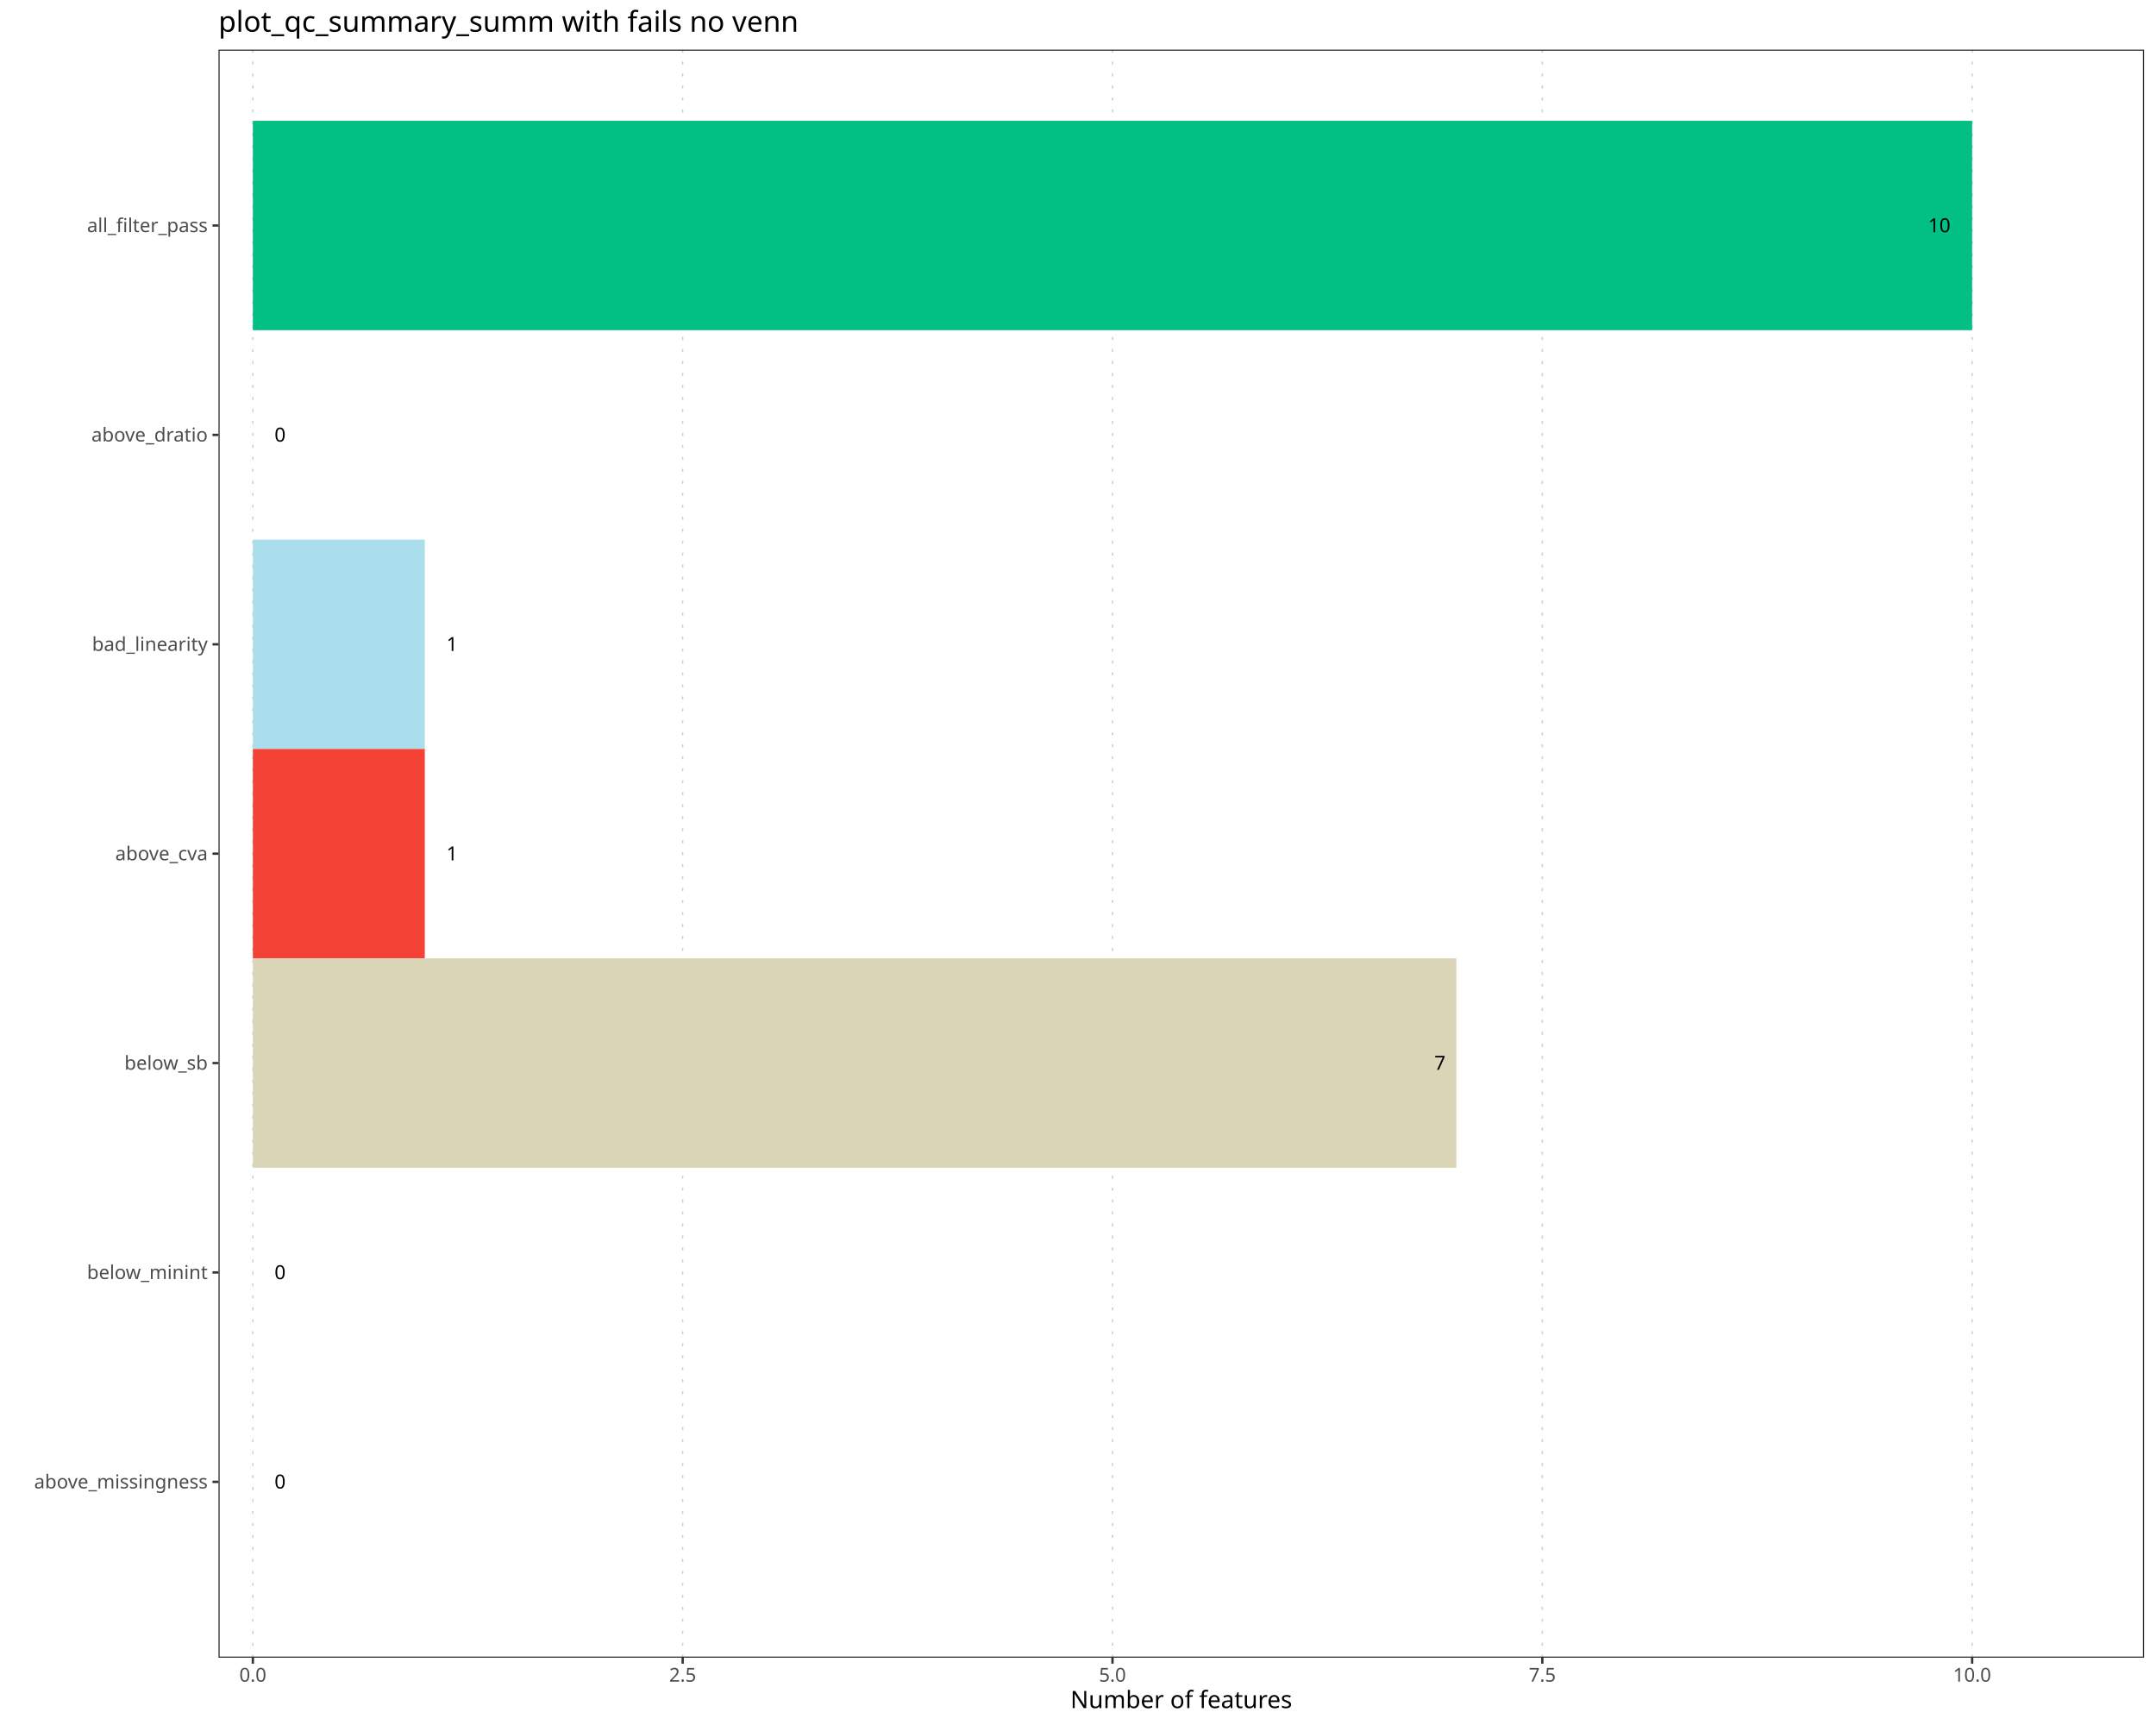
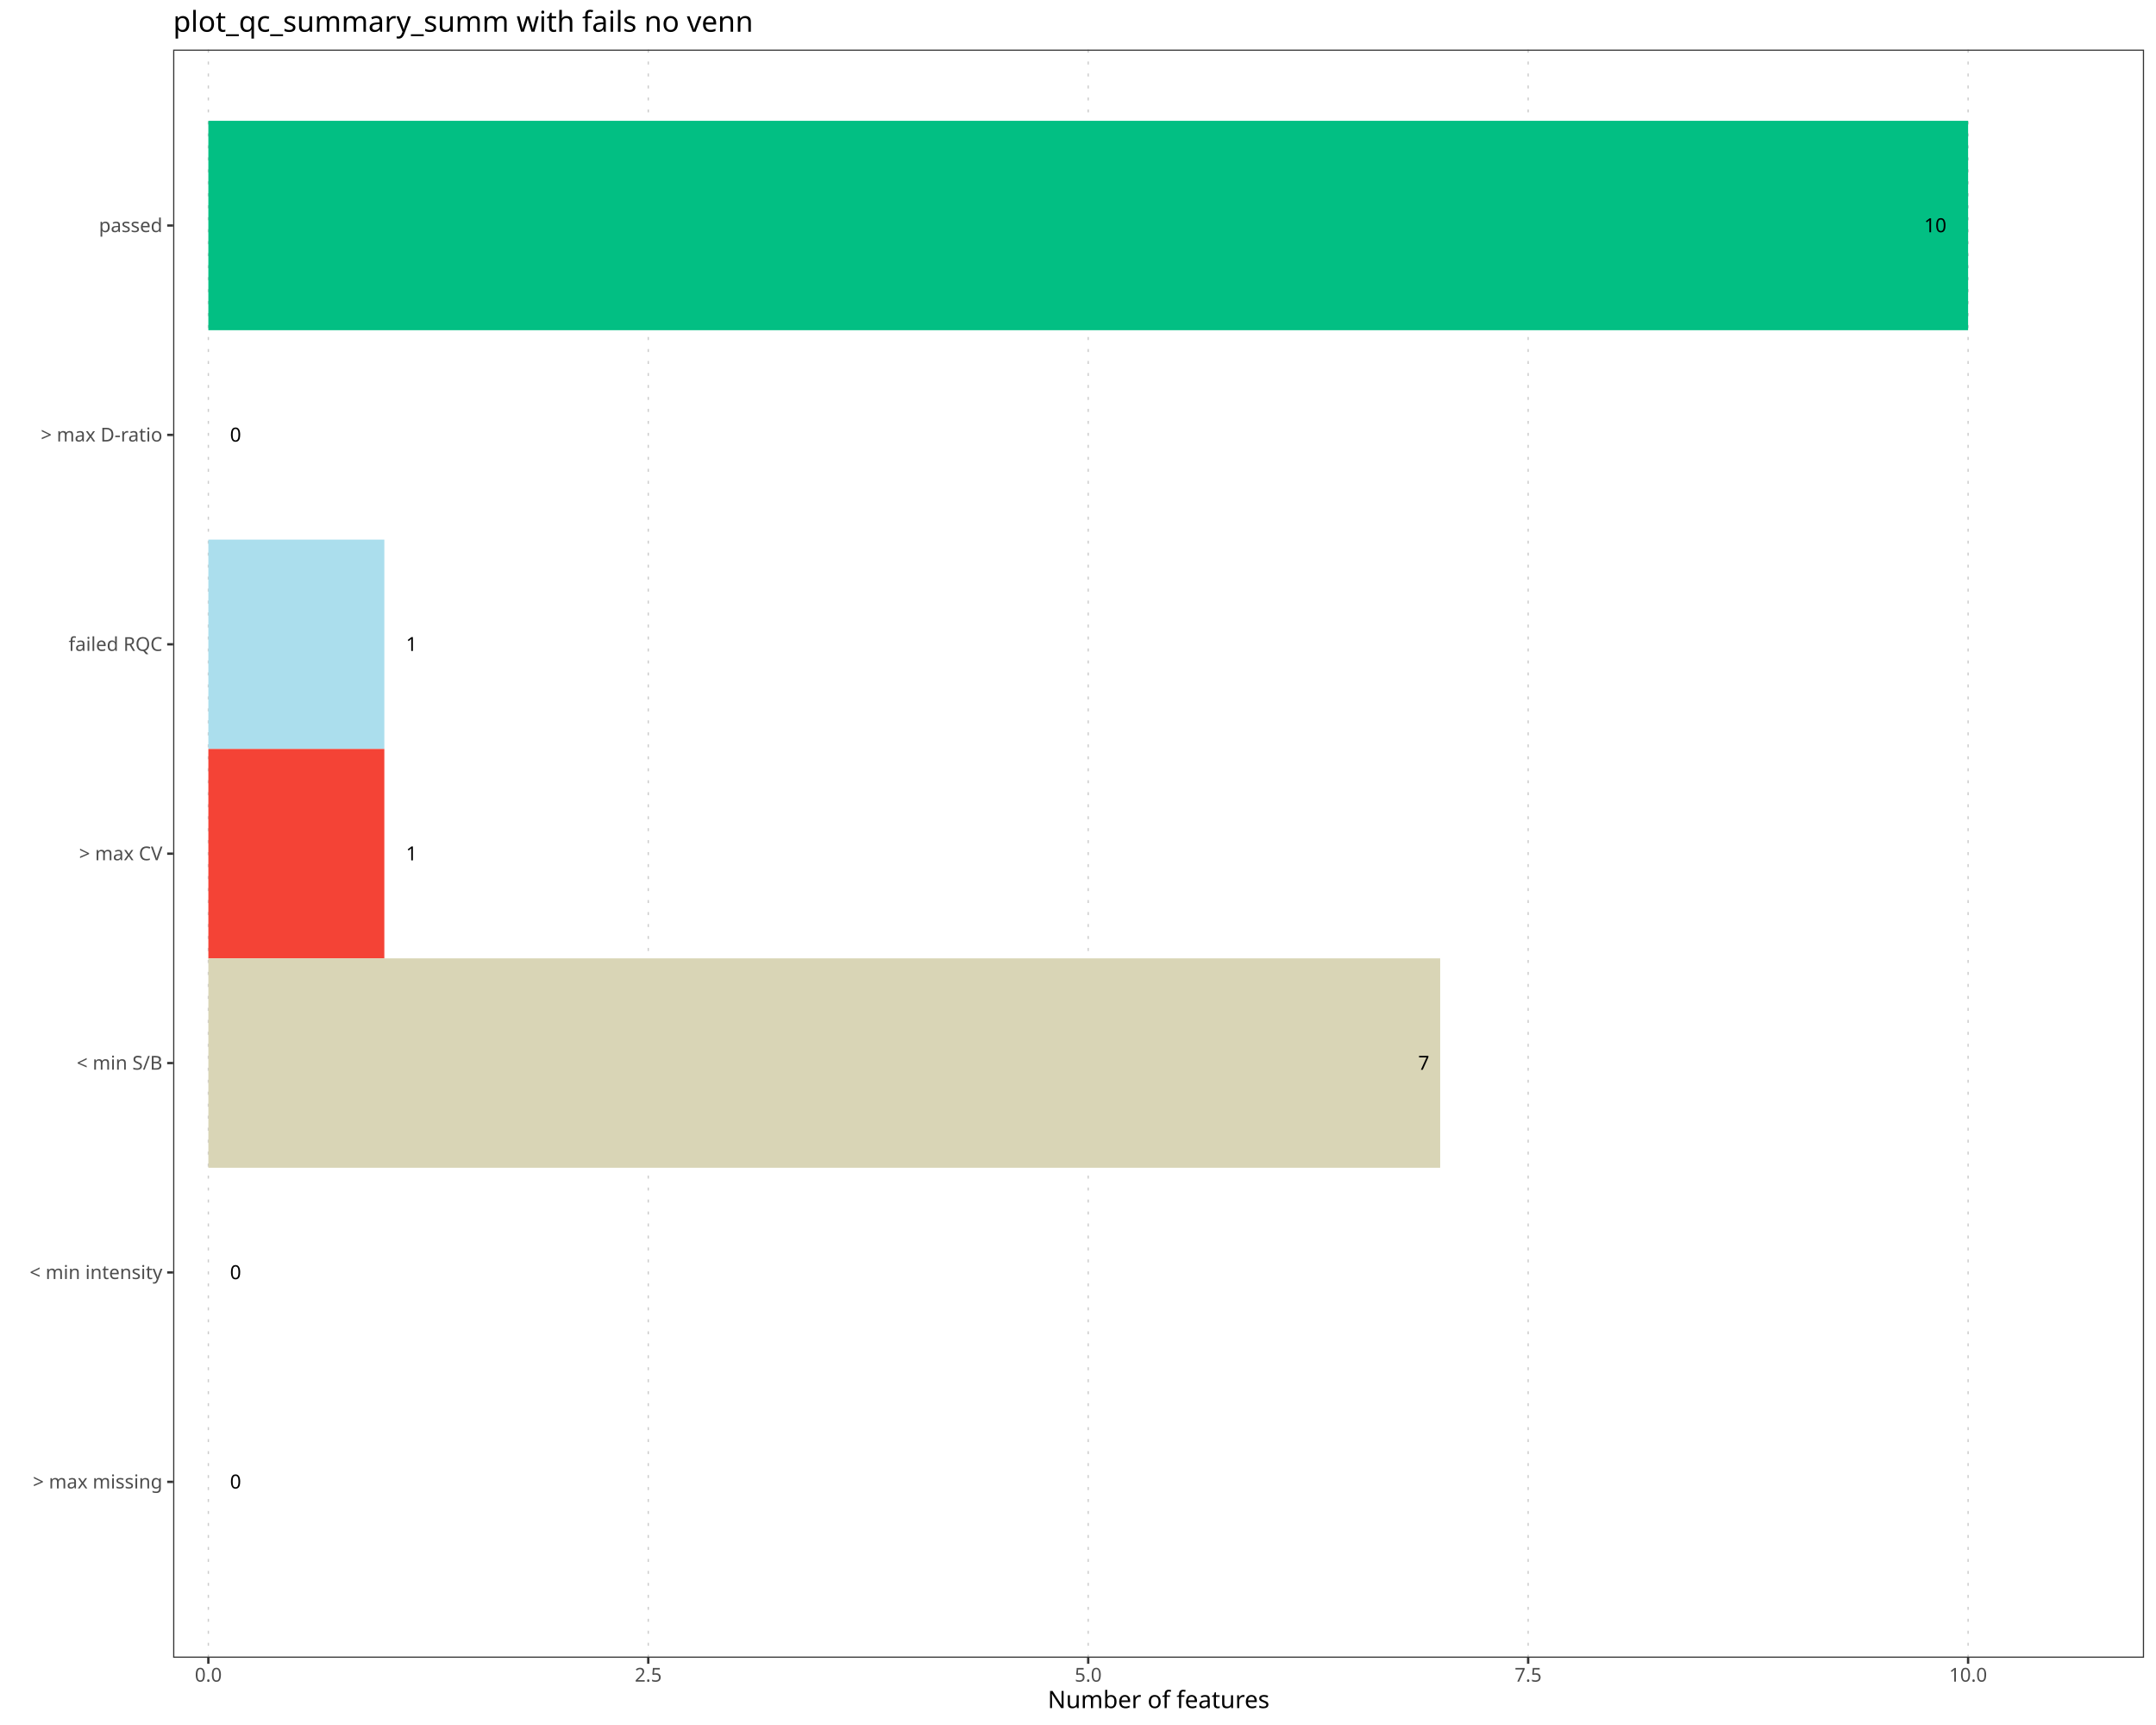
<svg xmlns="http://www.w3.org/2000/svg" class="svglite" data-engine-version="2.0" width="720.00pt" height="576.00pt" viewBox="0 0 720.00 576.00">
  <defs>
    <style type="text/css">
    .svglite line, .svglite polyline, .svglite polygon, .svglite path, .svglite rect, .svglite circle {
      fill: none;
      stroke: #000000;
      stroke-linecap: round;
      stroke-linejoin: round;
      stroke-miterlimit: 10.00;
    }
  </style>
  </defs>
  <rect width="100%" height="100%" style="stroke: none; fill: #FFFFFF;" />
  <defs>
    <clipPath id="cpMC4wMHw3MjAuMDB8MC4wMHw1NzYuMDA=">
      <rect x="0.00" y="0.00" width="720.00" height="576.00" />
    </clipPath>
  </defs>
  <g clip-path="url(#cpMC4wMHw3MjAuMDB8MC4wMHw1NzYuMDA=)">
    <rect x="0.00" y="0.00" width="720.00" height="576.00" style="stroke-width: 0.78; stroke: #FFFFFF; fill: #FFFFFF;" />
  </g>
  <defs>
-     <clipPath id="cpNzIuOTZ8NzE2LjAxfDE2LjU3fDU1My41NA==">
-       <rect x="72.96" y="16.57" width="643.06" height="536.97" />
+     <clipPath id="cpNTcuODJ8NzE2LjAxfDE2LjU3fDU1My41NA==">
+       <rect x="57.82" y="16.57" width="658.19" height="536.97" />
    </clipPath>
  </defs>
-   <g clip-path="url(#cpNzIuOTZ8NzE2LjAxfDE2LjU3fDU1My41NA==)">
-     <rect x="72.96" y="16.57" width="643.06" height="536.97" style="stroke-width: 0.78; stroke: none; fill: #FFFFFF;" />
-     <polyline points="84.44,553.54 84.44,16.57 " style="stroke-width: 0.43; stroke: #CCCCCC; stroke-dasharray: 1.00,3.00; stroke-linecap: butt;" />
-     <polyline points="227.98,553.54 227.98,16.57 " style="stroke-width: 0.43; stroke: #CCCCCC; stroke-dasharray: 1.00,3.00; stroke-linecap: butt;" />
-     <polyline points="371.52,553.54 371.52,16.57 " style="stroke-width: 0.43; stroke: #CCCCCC; stroke-dasharray: 1.00,3.00; stroke-linecap: butt;" />
-     <polyline points="515.06,553.54 515.06,16.57 " style="stroke-width: 0.43; stroke: #CCCCCC; stroke-dasharray: 1.00,3.00; stroke-linecap: butt;" />
-     <polyline points="658.60,553.54 658.60,16.57 " style="stroke-width: 0.43; stroke: #CCCCCC; stroke-dasharray: 1.00,3.00; stroke-linecap: butt;" />
-     <rect x="84.44" y="40.34" width="574.16" height="69.92" style="stroke-width: 0.78; stroke: none; stroke-linecap: butt; stroke-linejoin: miter; fill: #02BF83;" />
-     <rect x="84.44" y="110.26" width="0.00" height="69.92" style="stroke-width: 0.78; stroke: none; stroke-linecap: butt; stroke-linejoin: miter; fill: #B5A2F5;" />
-     <rect x="84.44" y="180.18" width="57.42" height="69.92" style="stroke-width: 0.78; stroke: none; stroke-linecap: butt; stroke-linejoin: miter; fill: #ABDEED;" />
-     <rect x="84.44" y="250.09" width="57.42" height="69.92" style="stroke-width: 0.78; stroke: none; stroke-linecap: butt; stroke-linejoin: miter; fill: #F44336;" />
-     <rect x="84.44" y="320.01" width="401.91" height="69.92" style="stroke-width: 0.78; stroke: none; stroke-linecap: butt; stroke-linejoin: miter; fill: #D9D5B6;" />
-     <rect x="84.44" y="389.93" width="0.00" height="69.92" style="stroke-width: 0.78; stroke: none; stroke-linecap: butt; stroke-linejoin: miter; fill: #ADA3A3;" />
-     <rect x="84.44" y="459.85" width="0.00" height="69.92" style="stroke-width: 0.78; stroke: none; stroke-linecap: butt; stroke-linejoin: miter; fill: #FFFF00;" />
-     <text x="651.36" y="77.54" text-anchor="end" style="font-size: 6.50px; font-family: sans;" textLength="7.23px" lengthAdjust="spacingAndGlyphs">10</text>
-     <text x="91.67" y="147.46" style="font-size: 6.50px; font-family: sans;" textLength="3.62px" lengthAdjust="spacingAndGlyphs">0</text>
-     <text x="149.09" y="217.37" style="font-size: 6.50px; font-family: sans;" textLength="3.62px" lengthAdjust="spacingAndGlyphs">1</text>
-     <text x="149.09" y="287.29" style="font-size: 6.50px; font-family: sans;" textLength="3.62px" lengthAdjust="spacingAndGlyphs">1</text>
-     <text x="482.73" y="357.21" text-anchor="end" style="font-size: 6.50px; font-family: sans;" textLength="3.62px" lengthAdjust="spacingAndGlyphs">7</text>
-     <text x="91.67" y="427.13" style="font-size: 6.50px; font-family: sans;" textLength="3.62px" lengthAdjust="spacingAndGlyphs">0</text>
-     <text x="91.67" y="497.04" style="font-size: 6.50px; font-family: sans;" textLength="3.62px" lengthAdjust="spacingAndGlyphs">0</text>
-     <rect x="72.96" y="16.57" width="643.06" height="536.97" style="stroke-width: 0.78; stroke: #333333;" />
+   <g clip-path="url(#cpNTcuODJ8NzE2LjAxfDE2LjU3fDU1My41NA==)">
+     <rect x="57.82" y="16.57" width="658.19" height="536.97" style="stroke-width: 0.78; stroke: none; fill: #FFFFFF;" />
+     <polyline points="69.58,553.54 69.58,16.57 " style="stroke-width: 0.43; stroke: #CCCCCC; stroke-dasharray: 1.00,3.00; stroke-linecap: butt;" />
+     <polyline points="216.49,553.54 216.49,16.57 " style="stroke-width: 0.43; stroke: #CCCCCC; stroke-dasharray: 1.00,3.00; stroke-linecap: butt;" />
+     <polyline points="363.41,553.54 363.41,16.57 " style="stroke-width: 0.43; stroke: #CCCCCC; stroke-dasharray: 1.00,3.00; stroke-linecap: butt;" />
+     <polyline points="510.33,553.54 510.33,16.57 " style="stroke-width: 0.43; stroke: #CCCCCC; stroke-dasharray: 1.00,3.00; stroke-linecap: butt;" />
+     <polyline points="657.25,553.54 657.25,16.57 " style="stroke-width: 0.43; stroke: #CCCCCC; stroke-dasharray: 1.00,3.00; stroke-linecap: butt;" />
+     <rect x="69.58" y="40.34" width="587.67" height="69.92" style="stroke-width: 0.78; stroke: none; stroke-linecap: butt; stroke-linejoin: miter; fill: #02BF83;" />
+     <rect x="69.58" y="110.26" width="0.00" height="69.92" style="stroke-width: 0.78; stroke: none; stroke-linecap: butt; stroke-linejoin: miter; fill: #B5A2F5;" />
+     <rect x="69.58" y="180.18" width="58.77" height="69.92" style="stroke-width: 0.78; stroke: none; stroke-linecap: butt; stroke-linejoin: miter; fill: #ABDEED;" />
+     <rect x="69.58" y="250.09" width="58.77" height="69.92" style="stroke-width: 0.78; stroke: none; stroke-linecap: butt; stroke-linejoin: miter; fill: #F44336;" />
+     <rect x="69.58" y="320.01" width="411.37" height="69.92" style="stroke-width: 0.78; stroke: none; stroke-linecap: butt; stroke-linejoin: miter; fill: #D9D5B6;" />
+     <rect x="69.58" y="389.93" width="0.00" height="69.92" style="stroke-width: 0.78; stroke: none; stroke-linecap: butt; stroke-linejoin: miter; fill: #ADA3A3;" />
+     <rect x="69.58" y="459.85" width="0.00" height="69.92" style="stroke-width: 0.78; stroke: none; stroke-linecap: butt; stroke-linejoin: miter; fill: #FFFF00;" />
+     <text x="650.01" y="77.54" text-anchor="end" style="font-size: 6.50px; font-family: sans;" textLength="7.23px" lengthAdjust="spacingAndGlyphs">10</text>
+     <text x="76.81" y="147.46" style="font-size: 6.50px; font-family: sans;" textLength="3.62px" lengthAdjust="spacingAndGlyphs">0</text>
+     <text x="135.58" y="217.37" style="font-size: 6.50px; font-family: sans;" textLength="3.62px" lengthAdjust="spacingAndGlyphs">1</text>
+     <text x="135.58" y="287.29" style="font-size: 6.50px; font-family: sans;" textLength="3.62px" lengthAdjust="spacingAndGlyphs">1</text>
+     <text x="477.33" y="357.21" text-anchor="end" style="font-size: 6.50px; font-family: sans;" textLength="3.62px" lengthAdjust="spacingAndGlyphs">7</text>
+     <text x="76.81" y="427.13" style="font-size: 6.50px; font-family: sans;" textLength="3.62px" lengthAdjust="spacingAndGlyphs">0</text>
+     <text x="76.81" y="497.04" style="font-size: 6.50px; font-family: sans;" textLength="3.62px" lengthAdjust="spacingAndGlyphs">0</text>
+     <rect x="57.82" y="16.57" width="658.19" height="536.97" style="stroke-width: 0.78; stroke: #333333;" />
  </g>
  <g clip-path="url(#cpMC4wMHw3MjAuMDB8MC4wMHw1NzYuMDA=)">
-     <text x="69.37" y="497.01" text-anchor="end" style="font-size: 6.40px; fill: #4D4D4D; font-family: sans;" textLength="56.23px" lengthAdjust="spacingAndGlyphs">above_missingness</text>
-     <text x="69.37" y="427.09" text-anchor="end" style="font-size: 6.40px; fill: #4D4D4D; font-family: sans;" textLength="37.36px" lengthAdjust="spacingAndGlyphs">below_minint</text>
-     <text x="69.37" y="357.17" text-anchor="end" style="font-size: 6.40px; fill: #4D4D4D; font-family: sans;" textLength="27.05px" lengthAdjust="spacingAndGlyphs">below_sb</text>
-     <text x="69.37" y="287.26" text-anchor="end" style="font-size: 6.40px; fill: #4D4D4D; font-family: sans;" textLength="30.97px" lengthAdjust="spacingAndGlyphs">above_cva</text>
-     <text x="69.37" y="217.34" text-anchor="end" style="font-size: 6.40px; fill: #4D4D4D; font-family: sans;" textLength="36.29px" lengthAdjust="spacingAndGlyphs">bad_linearity</text>
-     <text x="69.37" y="147.42" text-anchor="end" style="font-size: 6.40px; fill: #4D4D4D; font-family: sans;" textLength="37.01px" lengthAdjust="spacingAndGlyphs">above_dratio</text>
-     <text x="69.37" y="77.50" text-anchor="end" style="font-size: 6.40px; fill: #4D4D4D; font-family: sans;" textLength="39.13px" lengthAdjust="spacingAndGlyphs">all_filter_pass</text>
-     <polyline points="70.96,494.81 72.96,494.81 " style="stroke-width: 0.78; stroke: #333333; stroke-linecap: butt;" />
-     <polyline points="70.96,424.89 72.96,424.89 " style="stroke-width: 0.78; stroke: #333333; stroke-linecap: butt;" />
-     <polyline points="70.96,354.97 72.96,354.97 " style="stroke-width: 0.78; stroke: #333333; stroke-linecap: butt;" />
-     <polyline points="70.96,285.05 72.96,285.05 " style="stroke-width: 0.78; stroke: #333333; stroke-linecap: butt;" />
-     <polyline points="70.96,215.14 72.96,215.14 " style="stroke-width: 0.78; stroke: #333333; stroke-linecap: butt;" />
-     <polyline points="70.96,145.22 72.96,145.22 " style="stroke-width: 0.78; stroke: #333333; stroke-linecap: butt;" />
-     <polyline points="70.96,75.30 72.96,75.30 " style="stroke-width: 0.78; stroke: #333333; stroke-linecap: butt;" />
-     <polyline points="84.44,555.53 84.44,553.54 " style="stroke-width: 0.78; stroke: #333333; stroke-linecap: butt;" />
-     <polyline points="227.98,555.53 227.98,553.54 " style="stroke-width: 0.78; stroke: #333333; stroke-linecap: butt;" />
-     <polyline points="371.52,555.53 371.52,553.54 " style="stroke-width: 0.78; stroke: #333333; stroke-linecap: butt;" />
-     <polyline points="515.06,555.53 515.06,553.54 " style="stroke-width: 0.78; stroke: #333333; stroke-linecap: butt;" />
-     <polyline points="658.60,555.53 658.60,553.54 " style="stroke-width: 0.78; stroke: #333333; stroke-linecap: butt;" />
-     <text x="84.44" y="561.53" text-anchor="middle" style="font-size: 6.40px; fill: #4D4D4D; font-family: sans;" textLength="8.90px" lengthAdjust="spacingAndGlyphs">0.0</text>
-     <text x="227.98" y="561.53" text-anchor="middle" style="font-size: 6.40px; fill: #4D4D4D; font-family: sans;" textLength="8.90px" lengthAdjust="spacingAndGlyphs">2.5</text>
-     <text x="371.52" y="561.53" text-anchor="middle" style="font-size: 6.40px; fill: #4D4D4D; font-family: sans;" textLength="8.90px" lengthAdjust="spacingAndGlyphs">5.0</text>
-     <text x="515.06" y="561.53" text-anchor="middle" style="font-size: 6.40px; fill: #4D4D4D; font-family: sans;" textLength="8.90px" lengthAdjust="spacingAndGlyphs">7.5</text>
-     <text x="658.60" y="561.53" text-anchor="middle" style="font-size: 6.40px; fill: #4D4D4D; font-family: sans;" textLength="12.46px" lengthAdjust="spacingAndGlyphs">10.0</text>
-     <text x="394.49" y="570.35" text-anchor="middle" style="font-size: 8.00px; font-family: sans;" textLength="68.49px" lengthAdjust="spacingAndGlyphs">Number of features</text>
-     <text x="72.96" y="10.59" style="font-size: 9.60px; font-family: sans;" textLength="183.58px" lengthAdjust="spacingAndGlyphs">plot_qc_summary_summ with fails no venn</text>
+     <text x="54.24" y="497.01" text-anchor="end" style="font-size: 6.40px; fill: #4D4D4D; font-family: sans;" textLength="41.09px" lengthAdjust="spacingAndGlyphs">&gt; max missing</text>
+     <text x="54.24" y="427.09" text-anchor="end" style="font-size: 6.40px; fill: #4D4D4D; font-family: sans;" textLength="41.09px" lengthAdjust="spacingAndGlyphs">&lt; min intensity</text>
+     <text x="54.24" y="357.17" text-anchor="end" style="font-size: 6.40px; fill: #4D4D4D; font-family: sans;" textLength="27.93px" lengthAdjust="spacingAndGlyphs">&lt; min S/B</text>
+     <text x="54.24" y="287.26" text-anchor="end" style="font-size: 6.40px; fill: #4D4D4D; font-family: sans;" textLength="28.29px" lengthAdjust="spacingAndGlyphs">&gt; max CV</text>
+     <text x="54.24" y="217.34" text-anchor="end" style="font-size: 6.40px; fill: #4D4D4D; font-family: sans;" textLength="31.30px" lengthAdjust="spacingAndGlyphs">failed RQC</text>
+     <text x="54.24" y="147.42" text-anchor="end" style="font-size: 6.40px; fill: #4D4D4D; font-family: sans;" textLength="38.60px" lengthAdjust="spacingAndGlyphs">&gt; max D-ratio</text>
+     <text x="54.24" y="77.50" text-anchor="end" style="font-size: 6.40px; fill: #4D4D4D; font-family: sans;" textLength="20.64px" lengthAdjust="spacingAndGlyphs">passed</text>
+     <polyline points="55.83,494.81 57.82,494.81 " style="stroke-width: 0.78; stroke: #333333; stroke-linecap: butt;" />
+     <polyline points="55.83,424.89 57.82,424.89 " style="stroke-width: 0.78; stroke: #333333; stroke-linecap: butt;" />
+     <polyline points="55.83,354.97 57.82,354.97 " style="stroke-width: 0.78; stroke: #333333; stroke-linecap: butt;" />
+     <polyline points="55.83,285.05 57.82,285.05 " style="stroke-width: 0.78; stroke: #333333; stroke-linecap: butt;" />
+     <polyline points="55.83,215.14 57.82,215.14 " style="stroke-width: 0.78; stroke: #333333; stroke-linecap: butt;" />
+     <polyline points="55.83,145.22 57.82,145.22 " style="stroke-width: 0.78; stroke: #333333; stroke-linecap: butt;" />
+     <polyline points="55.83,75.30 57.82,75.30 " style="stroke-width: 0.78; stroke: #333333; stroke-linecap: butt;" />
+     <polyline points="69.58,555.53 69.58,553.54 " style="stroke-width: 0.78; stroke: #333333; stroke-linecap: butt;" />
+     <polyline points="216.49,555.53 216.49,553.54 " style="stroke-width: 0.78; stroke: #333333; stroke-linecap: butt;" />
+     <polyline points="363.41,555.53 363.41,553.54 " style="stroke-width: 0.78; stroke: #333333; stroke-linecap: butt;" />
+     <polyline points="510.33,555.53 510.33,553.54 " style="stroke-width: 0.78; stroke: #333333; stroke-linecap: butt;" />
+     <polyline points="657.25,555.53 657.25,553.54 " style="stroke-width: 0.78; stroke: #333333; stroke-linecap: butt;" />
+     <text x="69.58" y="561.53" text-anchor="middle" style="font-size: 6.40px; fill: #4D4D4D; font-family: sans;" textLength="8.90px" lengthAdjust="spacingAndGlyphs">0.0</text>
+     <text x="216.49" y="561.53" text-anchor="middle" style="font-size: 6.40px; fill: #4D4D4D; font-family: sans;" textLength="8.90px" lengthAdjust="spacingAndGlyphs">2.5</text>
+     <text x="363.41" y="561.53" text-anchor="middle" style="font-size: 6.40px; fill: #4D4D4D; font-family: sans;" textLength="8.90px" lengthAdjust="spacingAndGlyphs">5.0</text>
+     <text x="510.33" y="561.53" text-anchor="middle" style="font-size: 6.40px; fill: #4D4D4D; font-family: sans;" textLength="8.90px" lengthAdjust="spacingAndGlyphs">7.5</text>
+     <text x="657.25" y="561.53" text-anchor="middle" style="font-size: 6.40px; fill: #4D4D4D; font-family: sans;" textLength="12.46px" lengthAdjust="spacingAndGlyphs">10.0</text>
+     <text x="386.92" y="570.35" text-anchor="middle" style="font-size: 8.00px; font-family: sans;" textLength="68.49px" lengthAdjust="spacingAndGlyphs">Number of features</text>
+     <text x="57.82" y="10.59" style="font-size: 9.60px; font-family: sans;" textLength="183.58px" lengthAdjust="spacingAndGlyphs">plot_qc_summary_summ with fails no venn</text>
  </g>
</svg>
